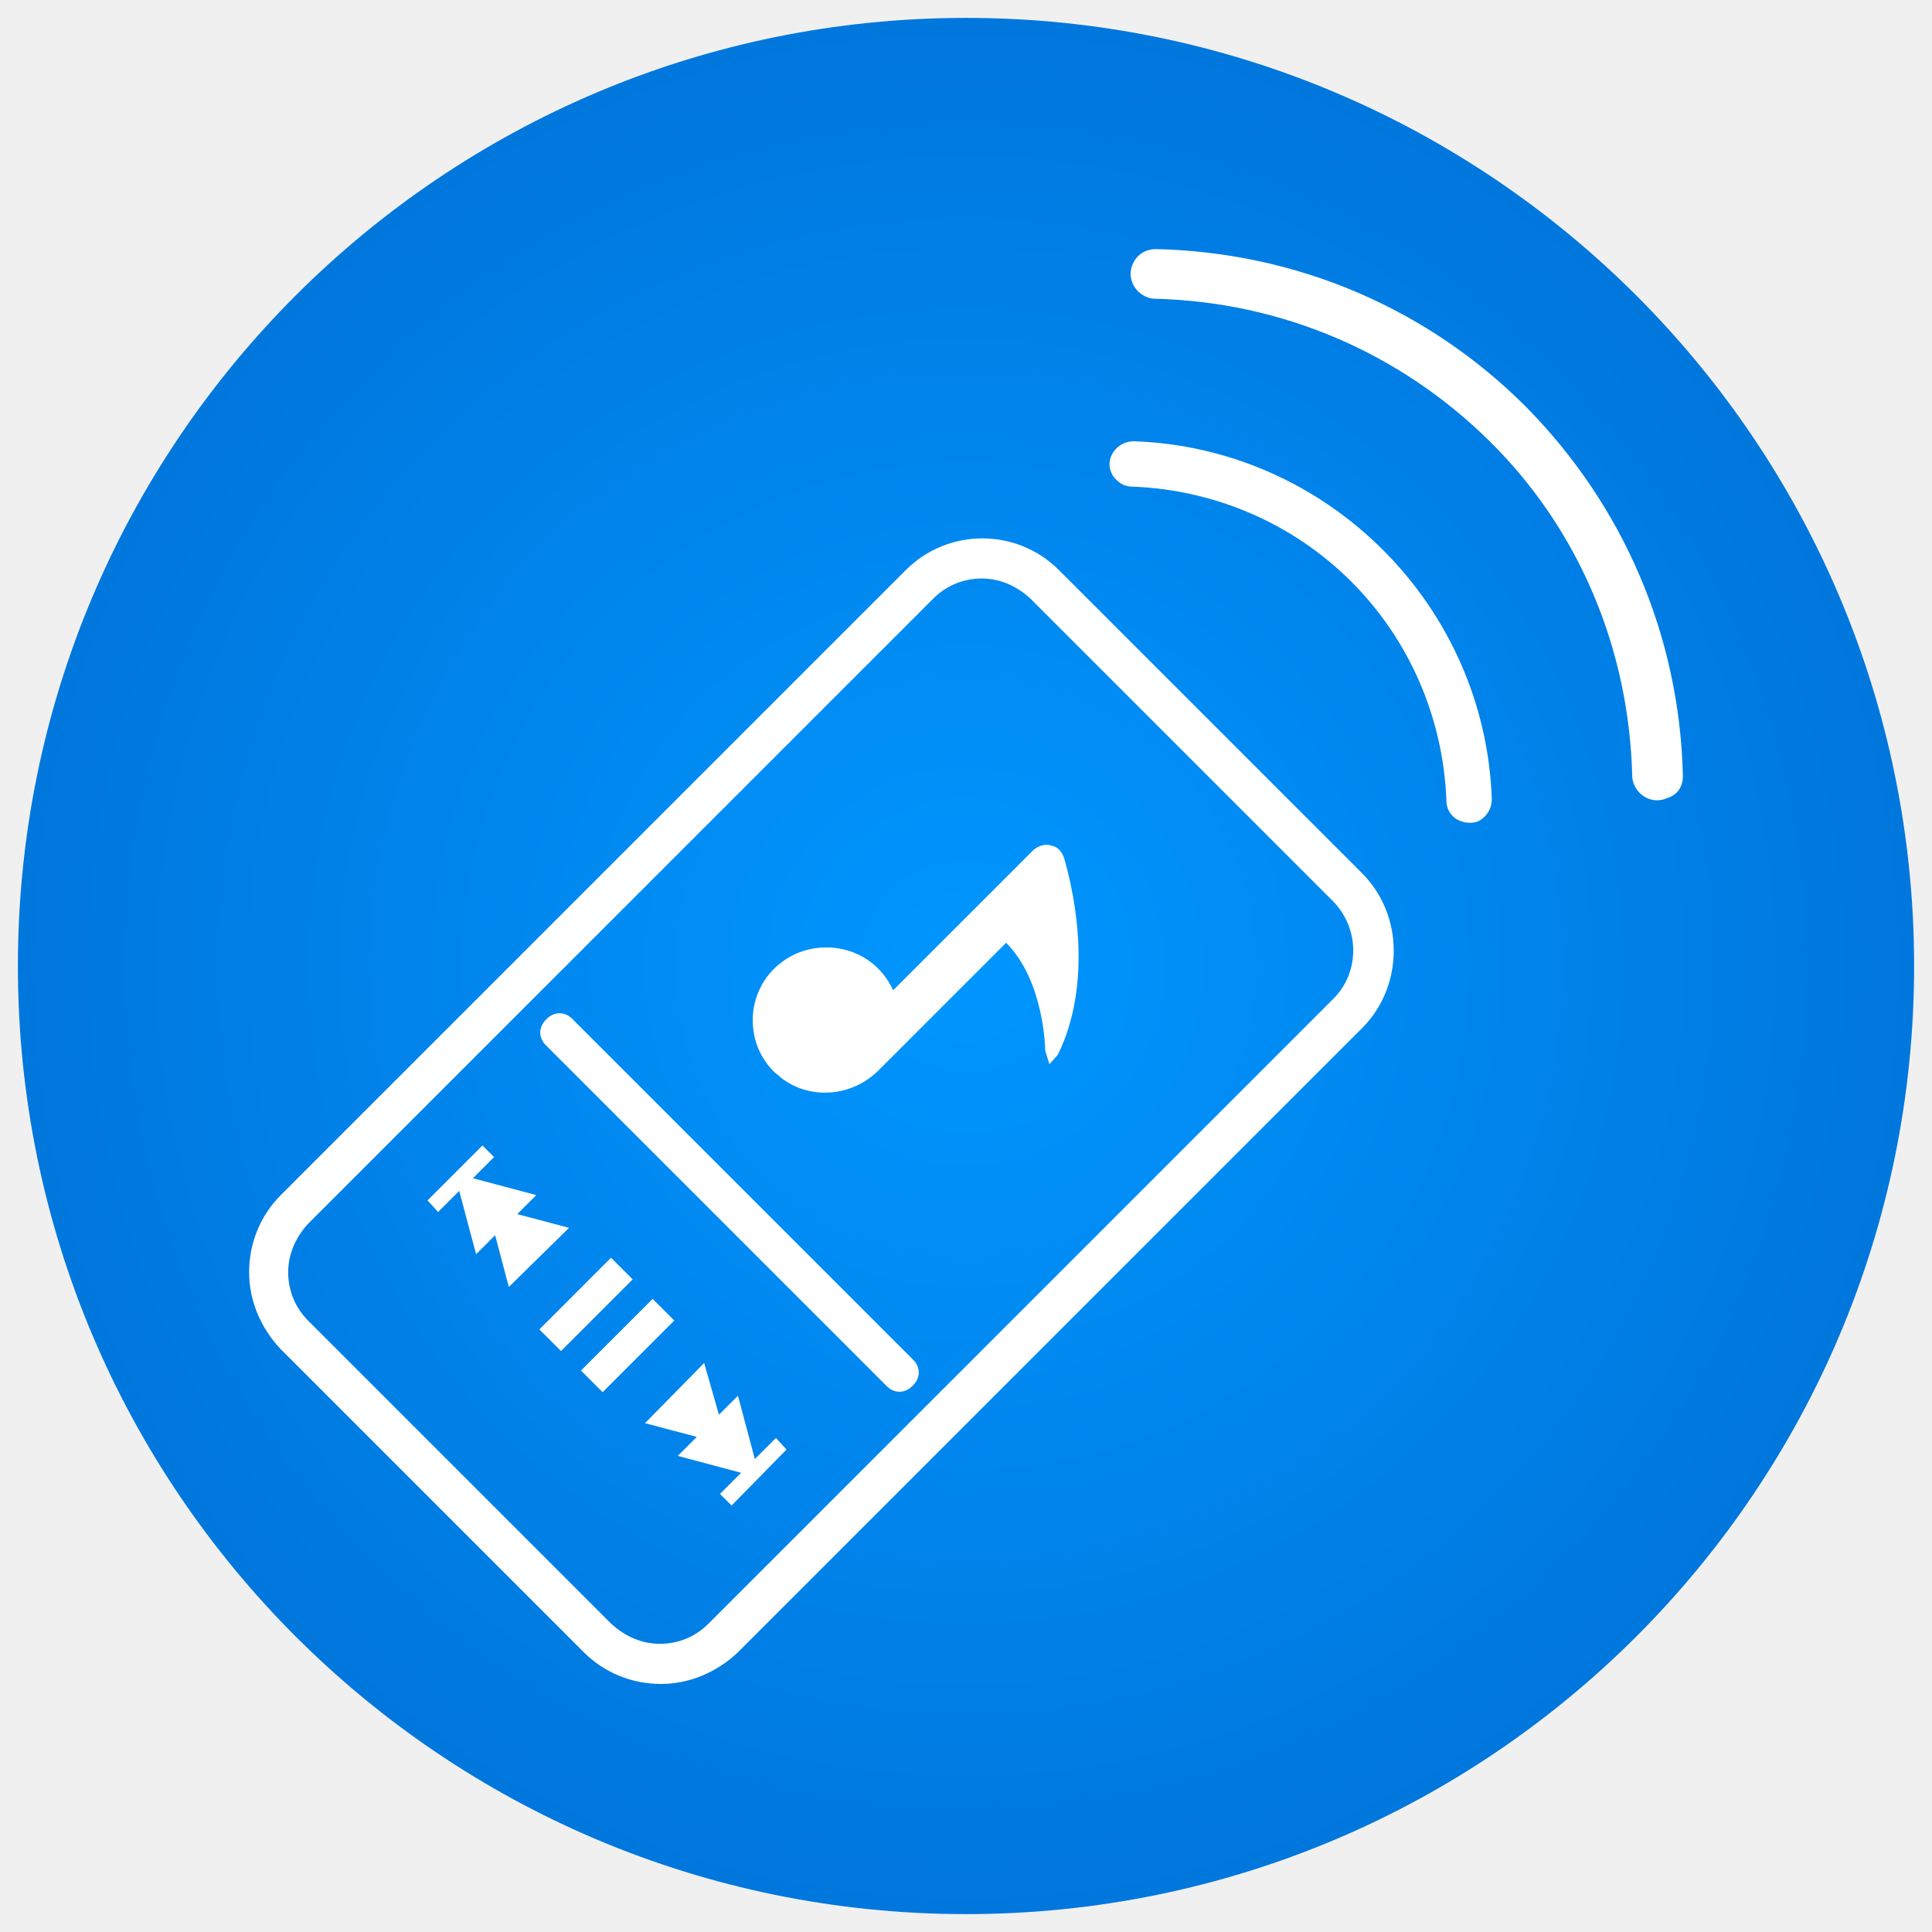
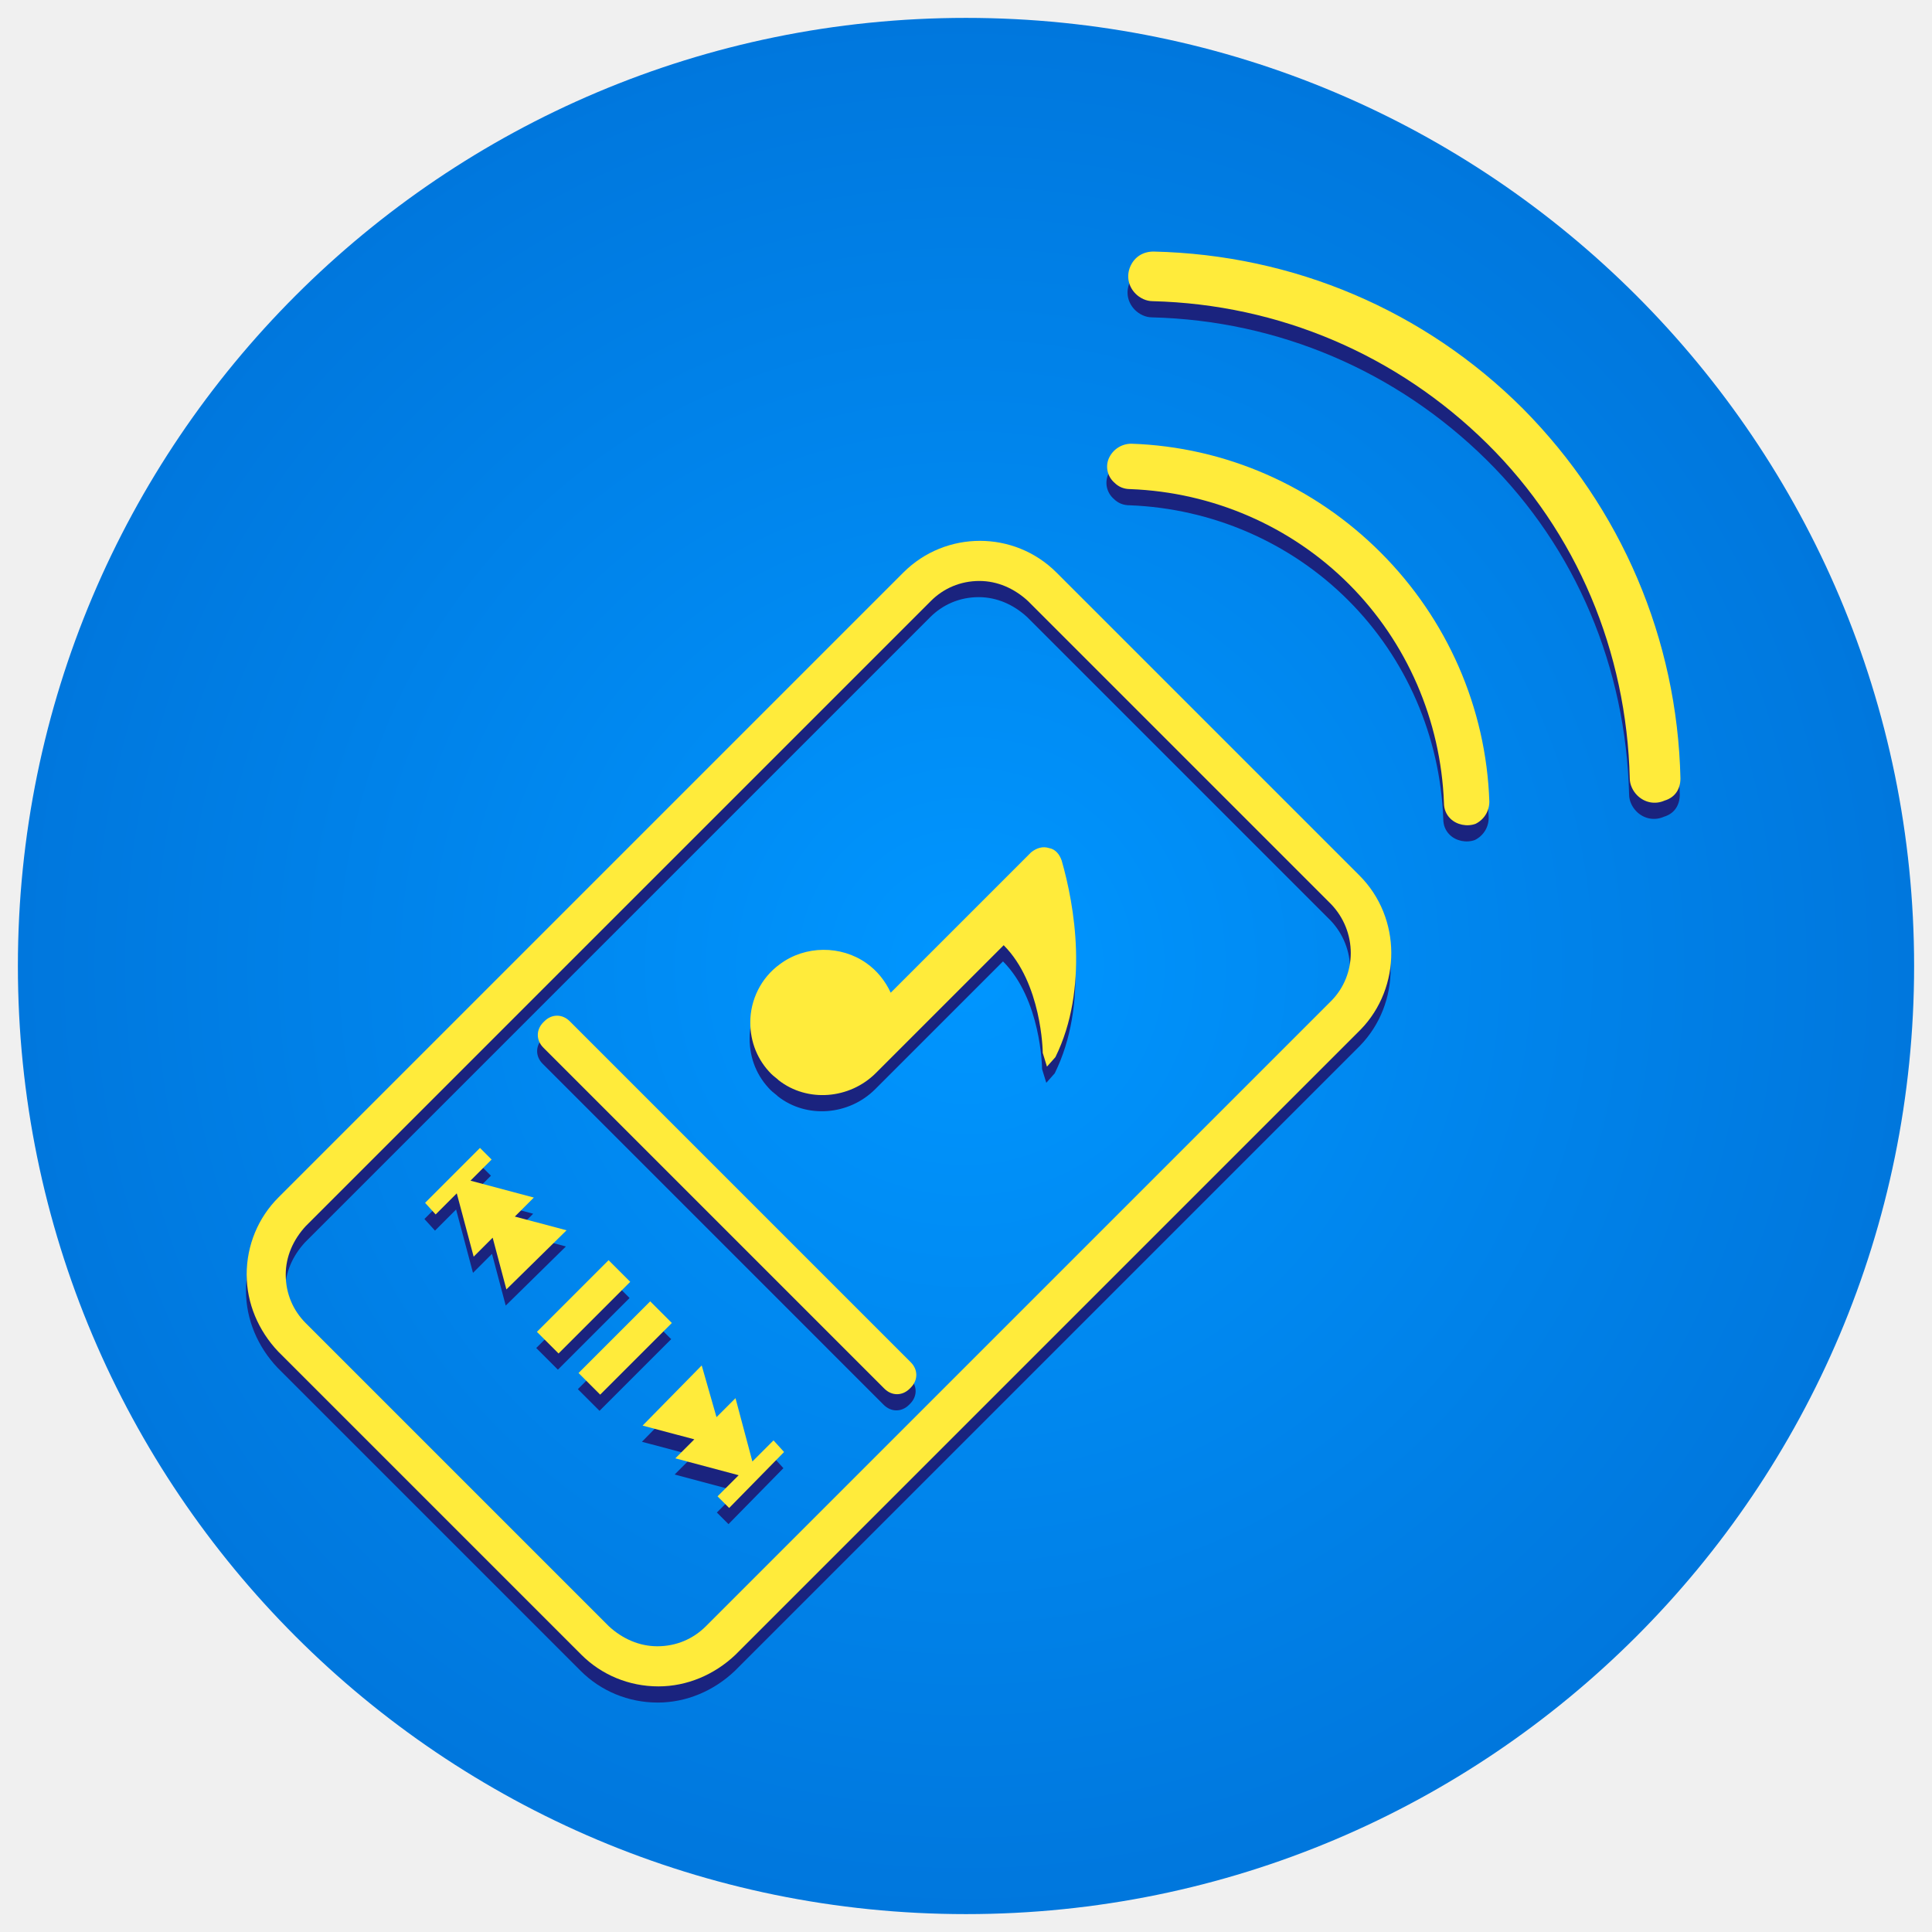
<svg xmlns="http://www.w3.org/2000/svg" height="108" width="108" xml:space="preserve" viewBox="0 0 108 108" y="0px" x="0px" id="Layer_1" version="1.1">
  <defs id="defs40" />
  <style id="style2" type="text/css">
	.st0{fill:url(#SVGID_1_);}
	.st1{fill:#FFFFFF;}
</style>
  <radialGradient gradientTransform="matrix(0.5902004,0,0,0.5902004,-52.2951,-48.93095)" gradientUnits="userSpaceOnUse" r="89.764" cy="174.423" cx="180.089" id="SVGID_1_">
    <stop id="stop4" style="stop-color:#0096FF" offset="0" />
    <stop id="stop6" style="stop-color:#0077DD" offset="1" />
  </radialGradient>
  <circle id="circle9" r="53" cy="54" cx="54" class="st0" style="fill:url(#SVGID_1_);stroke-width:0.59" />
-   <g transform="matrix(0.5902004,0,0,0.5902004,-52.2951,-48.93095)" id="g35">
-     <path id="path11" d="m 217.6,165.6 -28.7,-28.7 c -4,-4 -10.5,-4 -14.5,0 l -59.2,59.2 c -1.9,1.9 -3,4.5 -3,7.3 0,2.7 1.1,5.3 3,7.3 l 28.7,28.7 c 1.9,1.9 4.5,3 7.3,3 2.7,0 5.3,-1.1 7.3,-3 l 59.2,-59.2 c 3.9,-4 3.9,-10.6 -0.1,-14.6 z m -2.7,11.9 -59.2,59.2 c -1.2,1.2 -2.8,1.9 -4.6,1.9 -1.7,0 -3.3,-0.7 -4.6,-1.9 L 117.8,208 c -1.2,-1.2 -1.9,-2.8 -1.9,-4.6 0,-1.7 0.7,-3.3 1.9,-4.6 L 177,139.6 c 1.2,-1.2 2.8,-1.9 4.6,-1.9 1.7,0 3.3,0.7 4.6,1.9 l 28.7,28.7 c 2.5,2.6 2.5,6.7 0,9.2 z" class="st1" style="fill:#ffffff" />
-     <g id="g23">
-       <g id="g17">
-         <rect id="rect13" height="2.9" width="9.6" class="st1" transform="matrix(0.7071,-0.7071,0.7071,0.7071,-103.7639,162.363)" y="205" x="139.3" style="fill:#ffffff" />
-         <rect id="rect15" height="2.9" width="9.6" class="st1" transform="matrix(0.7071,-0.7071,0.7071,0.7071,-105.4075,166.331)" y="208.9" x="143.3" style="fill:#ffffff" />
+   <g transform="matrix(0.5902004,0,0,0.5902004,-52.46915,-47.89027)" id="g35-7" style="fill:#1a237e;fill-opacity:1">
+     <path id="path11-7" d="m 217.6,165.6 -28.7,-28.7 c -4,-4 -10.5,-4 -14.5,0 l -59.2,59.2 c -1.9,1.9 -3,4.5 -3,7.3 0,2.7 1.1,5.3 3,7.3 l 28.7,28.7 c 1.9,1.9 4.5,3 7.3,3 2.7,0 5.3,-1.1 7.3,-3 l 59.2,-59.2 c 3.9,-4 3.9,-10.6 -0.1,-14.6 z m -2.7,11.9 -59.2,59.2 c -1.2,1.2 -2.8,1.9 -4.6,1.9 -1.7,0 -3.3,-0.7 -4.6,-1.9 L 117.8,208 c -1.2,-1.2 -1.9,-2.8 -1.9,-4.6 0,-1.7 0.7,-3.3 1.9,-4.6 L 177,139.6 c 1.2,-1.2 2.8,-1.9 4.6,-1.9 1.7,0 3.3,0.7 4.6,1.9 l 28.7,28.7 c 2.5,2.6 2.5,6.7 0,9.2 z" class="st1" style="fill:#1a237e;fill-opacity:1" />
+     <g id="g23-3" style="fill:#1a237e;fill-opacity:1">
+       <g id="g17-6" style="fill:#1a237e;fill-opacity:1">
+         <rect id="rect13-8" height="2.9" width="9.6" class="st1" transform="matrix(0.7071,-0.7071,0.7071,0.7071,-103.7639,162.363)" y="205" x="139.3" style="fill:#1a237e;fill-opacity:1" />
+         <rect id="rect15-4" height="2.9" width="9.6" class="st1" transform="matrix(0.7071,-0.7071,0.7071,0.7071,-105.4075,166.331)" y="208.9" x="143.3" style="fill:#1a237e;fill-opacity:1" />
      </g>
-       <polygon id="polygon19" points="162.1,219.1 160.1,221.1 158.5,215.1 156.7,216.9 155.3,212 149.7,217.7 154.6,219 152.8,220.8 158.8,222.4 156.8,224.4 157.9,225.5 163.1,220.2 " class="st1" style="fill:#ffffff" />
-       <polygon id="polygon21" points="137.6,197.9 139.4,196.1 133.4,194.5 135.4,192.5 134.3,191.4 129.1,196.6 130.1,197.7 132.1,195.7 133.7,201.7 135.5,199.9 136.8,204.8 142.5,199.2 " class="st1" style="fill:#ffffff" />
+       <polygon id="polygon19-2" points="157.9,225.5 163.1,220.2 162.1,219.1 160.1,221.1 158.5,215.1 156.7,216.9 155.3,212 149.7,217.7 154.6,219 152.8,220.8 158.8,222.4 156.8,224.4 " class="st1" style="fill:#1a237e;fill-opacity:1" />
+       <polygon id="polygon21-9" points="136.8,204.8 142.5,199.2 137.6,197.9 139.4,196.1 133.4,194.5 135.4,192.5 134.3,191.4 129.1,196.6 130.1,197.7 132.1,195.7 133.7,201.7 135.5,199.9 " class="st1" style="fill:#1a237e;fill-opacity:1" />
    </g>
-     <path id="path25" d="m 188.8,182.8 c 3.2,-6.5 1.8,-14.4 0.6,-18.6 -0.2,-0.6 -0.6,-1.1 -1.2,-1.2 -0.6,-0.2 -1.2,0 -1.7,0.4 l -13.3,13.3 c -0.5,-1.1 -1.3,-2.1 -2.3,-2.8 -2.4,-1.7 -5.8,-1.7 -8.2,0.1 -1.8,1.3 -2.8,3.4 -2.8,5.5 0,1.9 0.7,3.6 2,4.9 0.2,0.2 0.5,0.4 0.7,0.6 2.7,2.1 6.7,1.8 9.2,-0.7 l 12.1,-12.1 c 3.6,3.6 3.7,10 3.7,10.2 l 0.4,1.3 z" class="st1" style="fill:#ffffff" />
-     <path id="path27" d="m 142.8,179.4 32.3,32.3 c 0.7,0.7 0.7,1.7 0,2.4 l -0.1,0.1 c -0.7,0.7 -1.7,0.7 -2.4,0 l -32.3,-32.3 c -0.7,-0.7 -0.7,-1.7 0,-2.4 l 0.1,-0.1 c 0.7,-0.7 1.7,-0.7 2.4,0 z" class="st1" style="fill:#ffffff" />
-     <g id="g33">
-       <path id="path29" d="m 229.9,158.6 c -0.3,-8.9 -4,-17.3 -10.3,-23.6 -6.3,-6.3 -14.7,-10 -23.6,-10.3 -0.9,0 -1.7,0.5 -2.1,1.3 -0.4,0.8 -0.2,1.8 0.5,2.4 0.4,0.4 0.9,0.6 1.5,0.6 7.8,0.3 15.2,3.5 20.7,9 5.5,5.5 8.7,12.9 9,20.7 0,0.6 0.2,1.1 0.6,1.5 0.6,0.6 1.6,0.8 2.4,0.5 0.8,-0.4 1.3,-1.2 1.3,-2.1 z" class="st1" style="fill:#ffffff" />
-       <path id="path31" d="m 248,156.4 c -0.3,-13.2 -5.6,-25.6 -14.9,-35 -9.3,-9.3 -21.7,-14.6 -35,-14.9 -1,0 -1.8,0.5 -2.2,1.4 -0.4,0.9 -0.2,1.9 0.5,2.6 0.4,0.4 1,0.7 1.6,0.7 12,0.3 23.2,5.1 31.7,13.5 8.5,8.4 13.2,19.7 13.5,31.7 0,0.6 0.3,1.2 0.7,1.6 0.7,0.7 1.7,0.9 2.6,0.5 1,-0.3 1.5,-1.1 1.5,-2.1 z" class="st1" style="fill:#ffffff" />
+     <path id="path25-8" d="m 188.8,182.8 c 3.2,-6.5 1.8,-14.4 0.6,-18.6 -0.2,-0.6 -0.6,-1.1 -1.2,-1.2 -0.6,-0.2 -1.2,0 -1.7,0.4 l -13.3,13.3 c -0.5,-1.1 -1.3,-2.1 -2.3,-2.8 -2.4,-1.7 -5.8,-1.7 -8.2,0.1 -1.8,1.3 -2.8,3.4 -2.8,5.5 0,1.9 0.7,3.6 2,4.9 0.2,0.2 0.5,0.4 0.7,0.6 2.7,2.1 6.7,1.8 9.2,-0.7 l 12.1,-12.1 c 3.6,3.6 3.7,10 3.7,10.2 l 0.4,1.3 z" class="st1" style="fill:#1a237e;fill-opacity:1" />
+     <path id="path27-3" d="m 142.8,179.4 32.3,32.3 c 0.7,0.7 0.7,1.7 0,2.4 l -0.1,0.1 c -0.7,0.7 -1.7,0.7 -2.4,0 l -32.3,-32.3 c -0.7,-0.7 -0.7,-1.7 0,-2.4 l 0.1,-0.1 c 0.7,-0.7 1.7,-0.7 2.4,0 z" class="st1" style="fill:#1a237e;fill-opacity:1" />
+     <g id="g33-0" style="fill:#1a237e;fill-opacity:1">
+       <path id="path29-1" d="m 229.9,158.6 c -0.3,-8.9 -4,-17.3 -10.3,-23.6 -6.3,-6.3 -14.7,-10 -23.6,-10.3 -0.9,0 -1.7,0.5 -2.1,1.3 -0.4,0.8 -0.2,1.8 0.5,2.4 0.4,0.4 0.9,0.6 1.5,0.6 7.8,0.3 15.2,3.5 20.7,9 5.5,5.5 8.7,12.9 9,20.7 0,0.6 0.2,1.1 0.6,1.5 0.6,0.6 1.6,0.8 2.4,0.5 0.8,-0.4 1.3,-1.2 1.3,-2.1 z" class="st1" style="fill:#1a237e;fill-opacity:1" />
+       <path id="path31-0" d="m 248,156.4 c -0.3,-13.2 -5.6,-25.6 -14.9,-35 -9.3,-9.3 -21.7,-14.6 -35,-14.9 -1,0 -1.8,0.5 -2.2,1.4 -0.4,0.9 -0.2,1.9 0.5,2.6 0.4,0.4 1,0.7 1.6,0.7 12,0.3 23.2,5.1 31.7,13.5 8.5,8.4 13.2,19.7 13.5,31.7 0,0.6 0.3,1.2 0.7,1.6 0.7,0.7 1.7,0.9 2.6,0.5 1,-0.3 1.5,-1.1 1.5,-2.1 z" class="st1" style="fill:#1a237e;fill-opacity:1" />
+     </g>
+   </g>
+   <g transform="matrix(0.5902004,0,0,0.5902004,-52.43181,-48.79424)" id="g35" style="fill:#ffeb3b;fill-opacity:1">
+     <path id="path11" d="m 217.6,165.6 -28.7,-28.7 c -4,-4 -10.5,-4 -14.5,0 l -59.2,59.2 c -1.9,1.9 -3,4.5 -3,7.3 0,2.7 1.1,5.3 3,7.3 l 28.7,28.7 c 1.9,1.9 4.5,3 7.3,3 2.7,0 5.3,-1.1 7.3,-3 l 59.2,-59.2 c 3.9,-4 3.9,-10.6 -0.1,-14.6 z m -2.7,11.9 -59.2,59.2 c -1.2,1.2 -2.8,1.9 -4.6,1.9 -1.7,0 -3.3,-0.7 -4.6,-1.9 L 117.8,208 c -1.2,-1.2 -1.9,-2.8 -1.9,-4.6 0,-1.7 0.7,-3.3 1.9,-4.6 L 177,139.6 c 1.2,-1.2 2.8,-1.9 4.6,-1.9 1.7,0 3.3,0.7 4.6,1.9 l 28.7,28.7 c 2.5,2.6 2.5,6.7 0,9.2 z" class="st1" style="fill:#ffeb3b;fill-opacity:1" />
+     <g id="g23" style="fill:#ffeb3b;fill-opacity:1">
+       <g id="g17" style="fill:#ffeb3b;fill-opacity:1">
+         <rect id="rect13" height="2.9" width="9.6" class="st1" transform="matrix(0.7071,-0.7071,0.7071,0.7071,-103.7639,162.363)" y="205" x="139.3" style="fill:#ffeb3b;fill-opacity:1" />
+         <rect id="rect15" height="2.9" width="9.6" class="st1" transform="matrix(0.7071,-0.7071,0.7071,0.7071,-105.4075,166.331)" y="208.9" x="143.3" style="fill:#ffeb3b;fill-opacity:1" />
+       </g>
+       <polygon id="polygon19" points="154.6,219 152.8,220.8 158.8,222.4 156.8,224.4 157.9,225.5 163.1,220.2 162.1,219.1 160.1,221.1 158.5,215.1 156.7,216.9 155.3,212 149.7,217.7 " class="st1" style="fill:#ffeb3b;fill-opacity:1" />
+       <polygon id="polygon21" points="130.1,197.7 132.1,195.7 133.7,201.7 135.5,199.9 136.8,204.8 142.5,199.2 137.6,197.9 139.4,196.1 133.4,194.5 135.4,192.5 134.3,191.4 129.1,196.6 " class="st1" style="fill:#ffeb3b;fill-opacity:1" />
+     </g>
+     <path id="path25" d="m 188.8,182.8 c 3.2,-6.5 1.8,-14.4 0.6,-18.6 -0.2,-0.6 -0.6,-1.1 -1.2,-1.2 -0.6,-0.2 -1.2,0 -1.7,0.4 l -13.3,13.3 c -0.5,-1.1 -1.3,-2.1 -2.3,-2.8 -2.4,-1.7 -5.8,-1.7 -8.2,0.1 -1.8,1.3 -2.8,3.4 -2.8,5.5 0,1.9 0.7,3.6 2,4.9 0.2,0.2 0.5,0.4 0.7,0.6 2.7,2.1 6.7,1.8 9.2,-0.7 l 12.1,-12.1 c 3.6,3.6 3.7,10 3.7,10.2 l 0.4,1.3 z" class="st1" style="fill:#ffeb3b;fill-opacity:1" />
+     <path id="path27" d="m 142.8,179.4 32.3,32.3 c 0.7,0.7 0.7,1.7 0,2.4 l -0.1,0.1 c -0.7,0.7 -1.7,0.7 -2.4,0 l -32.3,-32.3 c -0.7,-0.7 -0.7,-1.7 0,-2.4 l 0.1,-0.1 c 0.7,-0.7 1.7,-0.7 2.4,0 z" class="st1" style="fill:#ffeb3b;fill-opacity:1" />
+     <g id="g33" style="fill:#ffeb3b;fill-opacity:1">
+       <path id="path29" d="m 229.9,158.6 c -0.3,-8.9 -4,-17.3 -10.3,-23.6 -6.3,-6.3 -14.7,-10 -23.6,-10.3 -0.9,0 -1.7,0.5 -2.1,1.3 -0.4,0.8 -0.2,1.8 0.5,2.4 0.4,0.4 0.9,0.6 1.5,0.6 7.8,0.3 15.2,3.5 20.7,9 5.5,5.5 8.7,12.9 9,20.7 0,0.6 0.2,1.1 0.6,1.5 0.6,0.6 1.6,0.8 2.4,0.5 0.8,-0.4 1.3,-1.2 1.3,-2.1 z" class="st1" style="fill:#ffeb3b;fill-opacity:1" />
+       <path id="path31" d="m 248,156.4 c -0.3,-13.2 -5.6,-25.6 -14.9,-35 -9.3,-9.3 -21.7,-14.6 -35,-14.9 -1,0 -1.8,0.5 -2.2,1.4 -0.4,0.9 -0.2,1.9 0.5,2.6 0.4,0.4 1,0.7 1.6,0.7 12,0.3 23.2,5.1 31.7,13.5 8.5,8.4 13.2,19.7 13.5,31.7 0,0.6 0.3,1.2 0.7,1.6 0.7,0.7 1.7,0.9 2.6,0.5 1,-0.3 1.5,-1.1 1.5,-2.1 z" class="st1" style="fill:#ffeb3b;fill-opacity:1" />
    </g>
  </g>
</svg>
